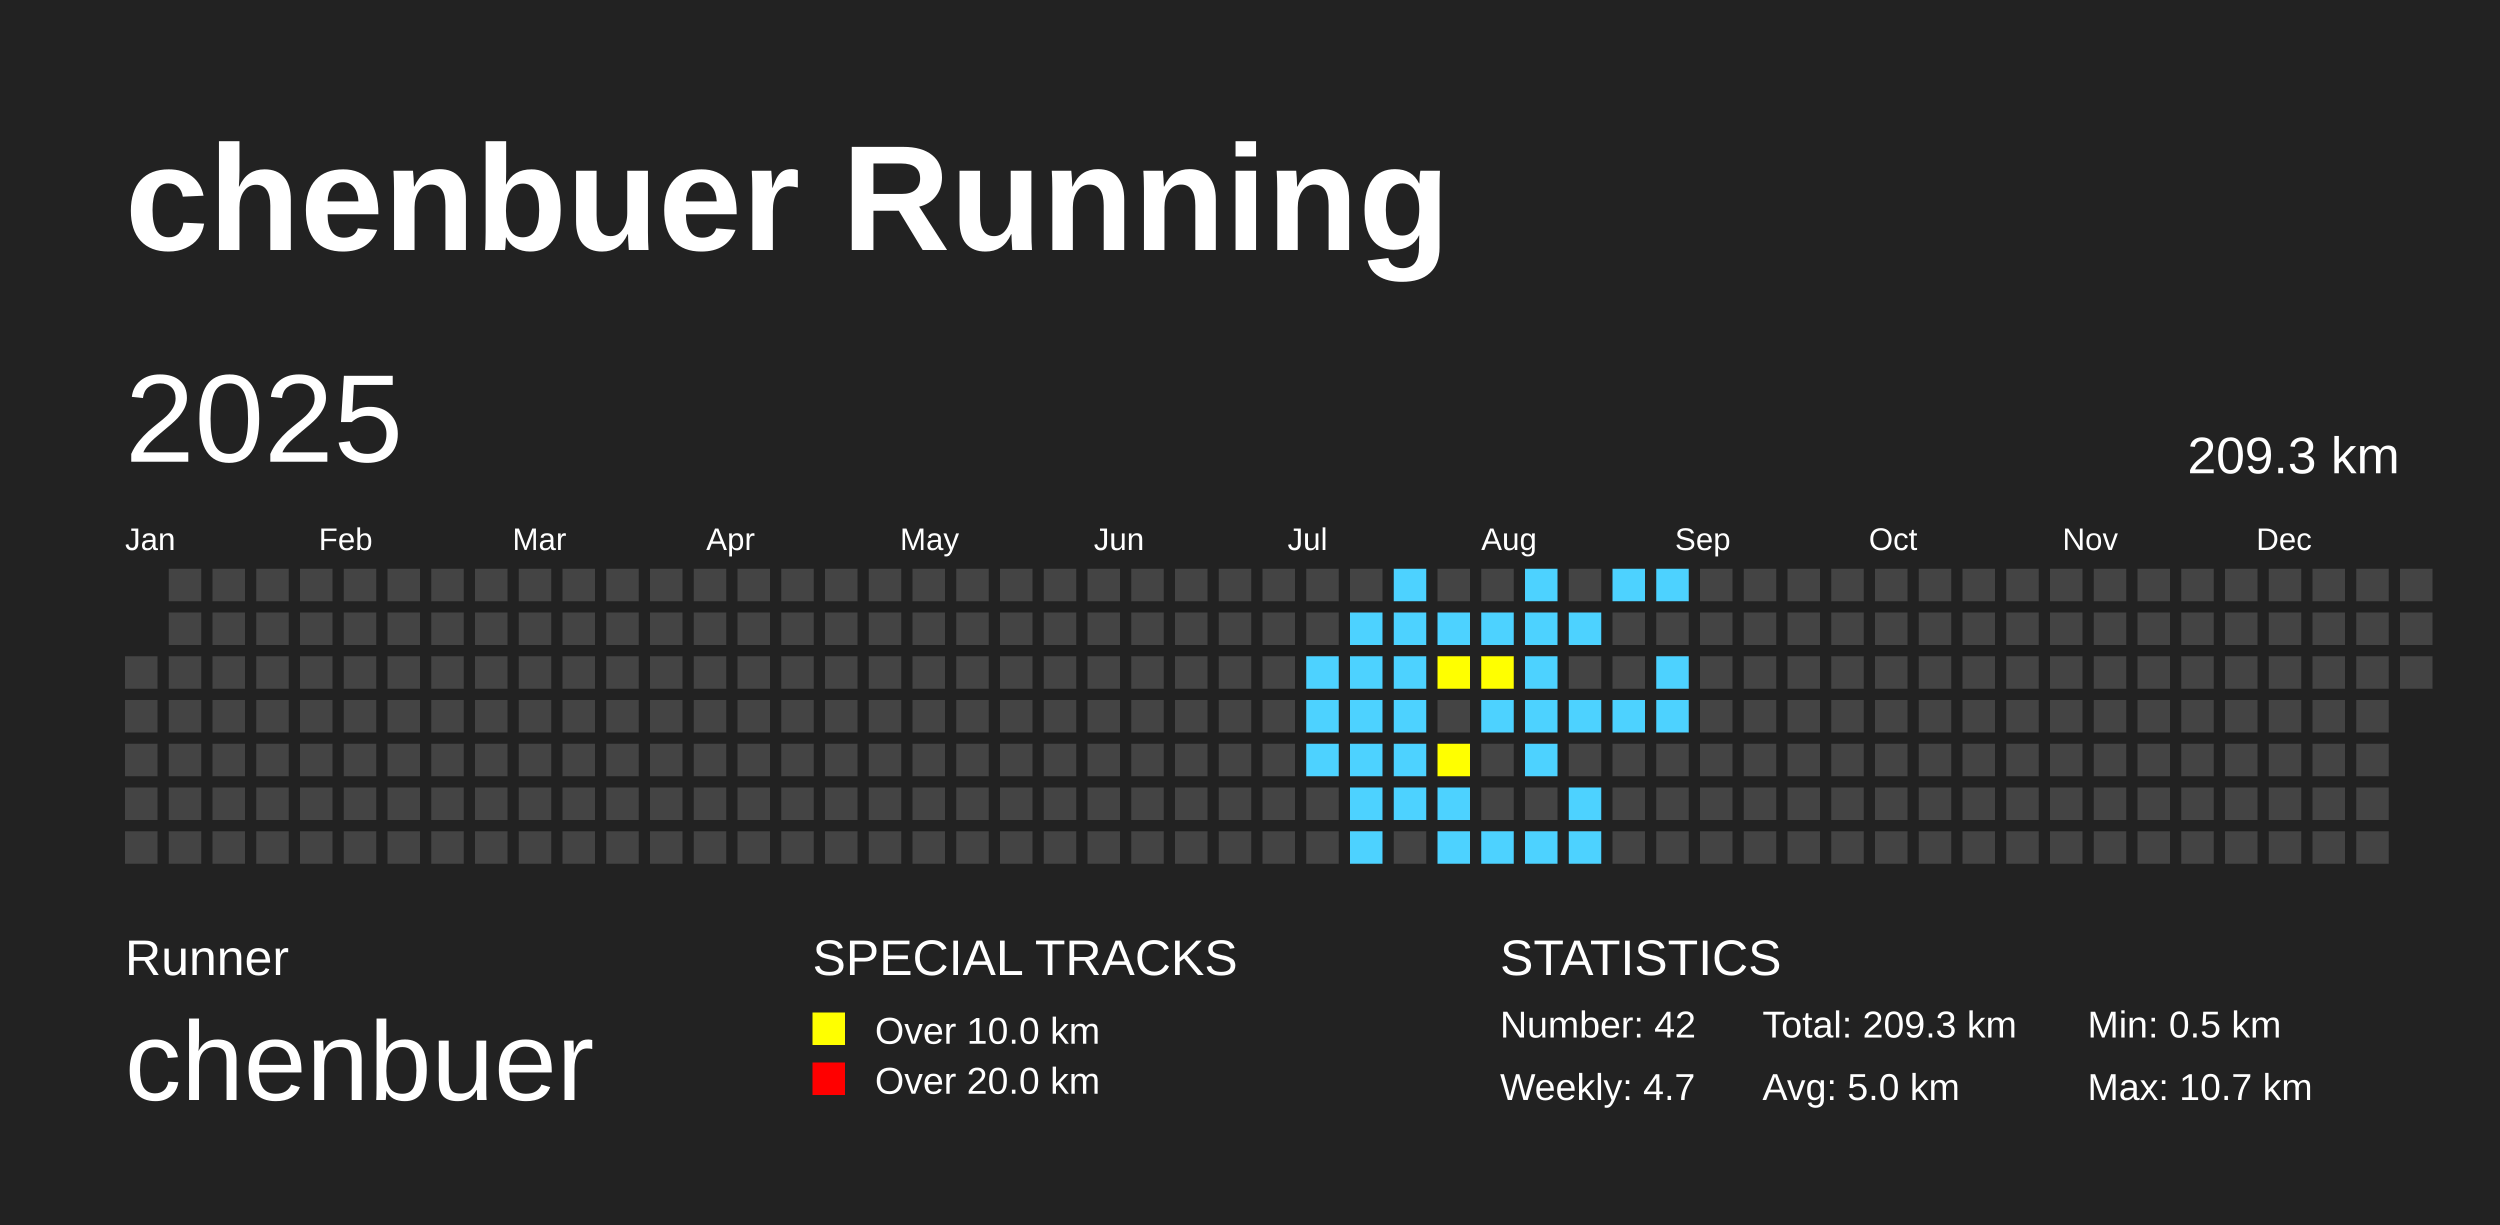
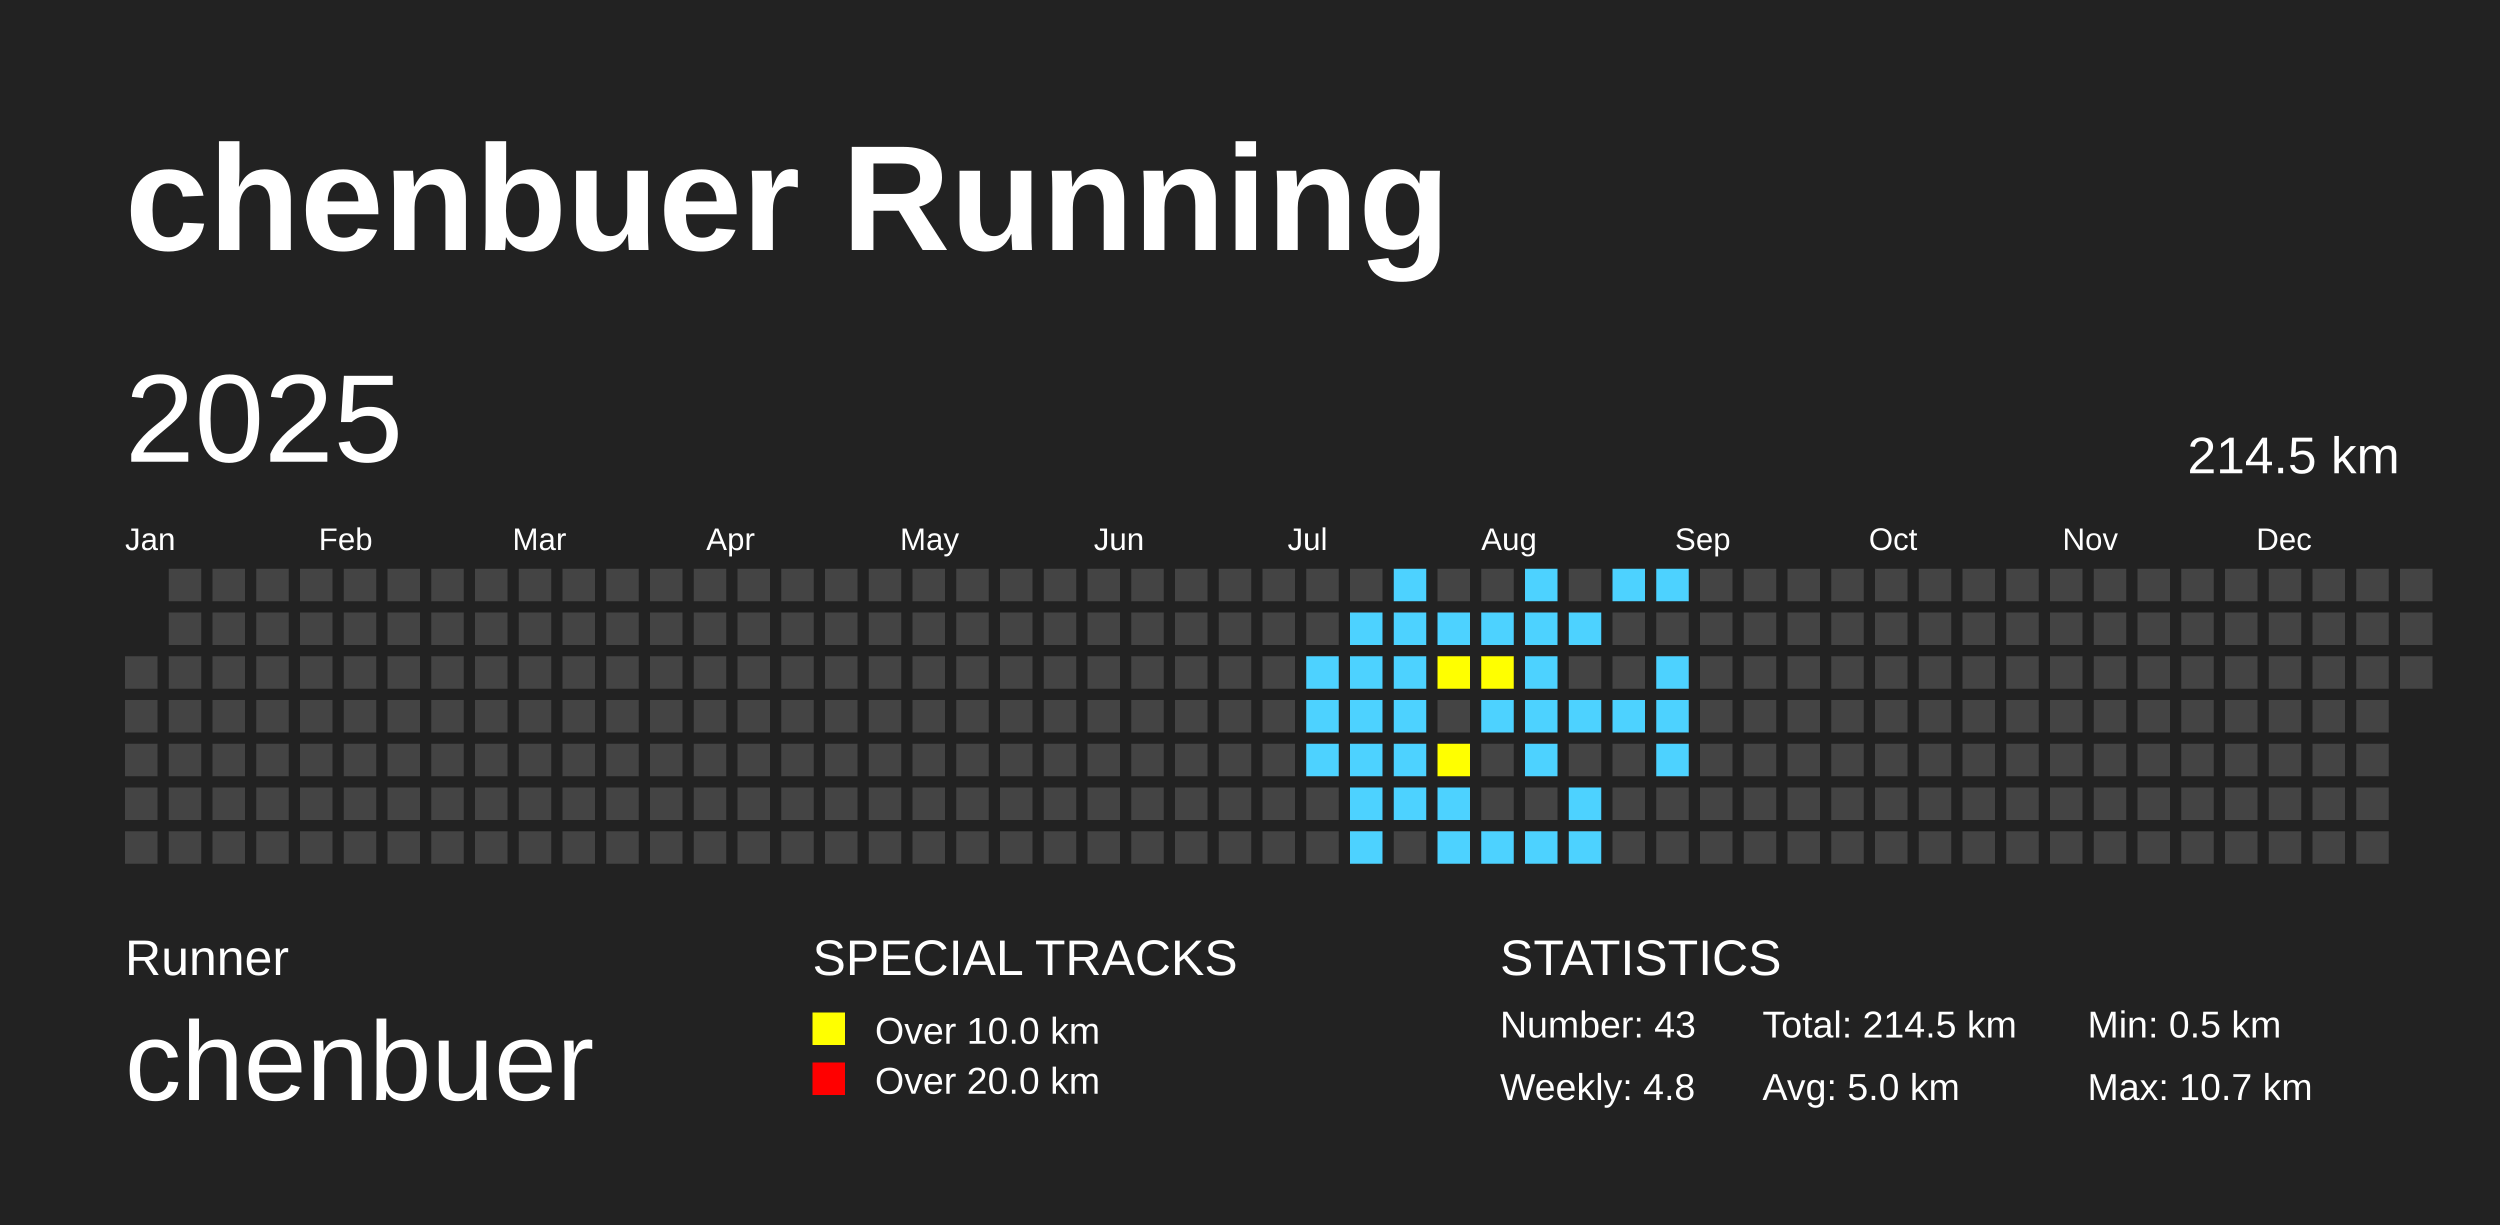
<svg xmlns="http://www.w3.org/2000/svg" baseProfile="full" height="98mm" version="1.1" viewBox="0,0,200,98" width="200mm">
  <defs />
  <rect fill="#222222" height="98" width="200" x="0" y="0" />
  <text fill="#FFFFFF" style="font-size:12px; font-family:Arial; font-weight:bold;" x="10" y="20">chenbuer Running</text>
  <text fill="#FFFFFF" style="font-size:4px; font-family:Arial" x="10" y="78">Runner</text>
  <text fill="#FFFFFF" style="font-size:9px; font-family:Arial" x="10" y="88">chenbuer</text>
  <text fill="#FFFFFF" style="font-size:4px; font-family:Arial" x="65" y="78">SPECIAL TRACKS</text>
  <rect fill="yellow" height="2.6" width="2.6" x="65" y="81" />
  <text fill="#FFFFFF" style="font-size:3px; font-family:Arial" x="70" y="83.5">Over 10.0 km</text>
  <rect fill="red" height="2.6" width="2.6" x="65" y="85" />
  <text fill="#FFFFFF" style="font-size:3px; font-family:Arial" x="70" y="87.5">Over 20.0 km</text>
  <text fill="#FFFFFF" style="font-size:4px; font-family:Arial" x="120" y="78">STATISTICS</text>
-   <text fill="#FFFFFF" style="font-size:3px; font-family:Arial" x="120" y="83">Number: 42</text>
-   <text fill="#FFFFFF" style="font-size:3px; font-family:Arial" x="120" y="88">Weekly: 4.7</text>
-   <text fill="#FFFFFF" style="font-size:3px; font-family:Arial" x="141" y="83">Total: 209.3 km</text>
+   <text fill="#FFFFFF" style="font-size:3px; font-family:Arial" x="120" y="83">Number: 43</text>
+   <text fill="#FFFFFF" style="font-size:3px; font-family:Arial" x="120" y="88">Weekly: 4.8</text>
+   <text fill="#FFFFFF" style="font-size:3px; font-family:Arial" x="141" y="83">Total: 214.5 km</text>
  <text fill="#FFFFFF" style="font-size:3px; font-family:Arial" x="141" y="88">Avg: 5.0 km</text>
  <text fill="#FFFFFF" style="font-size:3px; font-family:Arial" x="167" y="83">Min: 0.5 km</text>
  <text fill="#FFFFFF" style="font-size:3px; font-family:Arial" x="167" y="88">Max: 10.7 km</text>
  <text dominant-baseline="hanging" fill="#FFFFFF" style="font-size:10.0px; font-family:Arial;" x="10" y="30">2025</text>
-   <text dominant-baseline="hanging" fill="#FFFFFF" style="font-size:4.125px; font-family:Arial;" x="175" y="35">209.3 km</text>
+   <text dominant-baseline="hanging" fill="#FFFFFF" style="font-size:4.125px; font-family:Arial;" x="175" y="35">214.5 km</text>
  <text fill="#FFFFFF" style="font-size:2.5px; font-family:Arial" x="10.0" y="44">Jan</text>
  <text fill="#FFFFFF" style="font-size:2.5px; font-family:Arial" x="25.5" y="44">Feb</text>
  <text fill="#FFFFFF" style="font-size:2.5px; font-family:Arial" x="41.0" y="44">Mar</text>
  <text fill="#FFFFFF" style="font-size:2.5px; font-family:Arial" x="56.5" y="44">Apr</text>
  <text fill="#FFFFFF" style="font-size:2.5px; font-family:Arial" x="72.0" y="44">May</text>
  <text fill="#FFFFFF" style="font-size:2.5px; font-family:Arial" x="87.5" y="44">Jun</text>
  <text fill="#FFFFFF" style="font-size:2.5px; font-family:Arial" x="103.0" y="44">Jul</text>
  <text fill="#FFFFFF" style="font-size:2.5px; font-family:Arial" x="118.5" y="44">Aug</text>
  <text fill="#FFFFFF" style="font-size:2.5px; font-family:Arial" x="134.0" y="44">Sep</text>
  <text fill="#FFFFFF" style="font-size:2.5px; font-family:Arial" x="149.5" y="44">Oct</text>
  <text fill="#FFFFFF" style="font-size:2.5px; font-family:Arial" x="165.0" y="44">Nov</text>
  <text fill="#FFFFFF" style="font-size:2.5px; font-family:Arial" x="180.5" y="44">Dec</text>
  <rect fill="#444444" height="2.6" width="2.6" x="10.0" y="52.5" />
  <rect fill="#444444" height="2.6" width="2.6" x="10.0" y="56.0" />
  <rect fill="#444444" height="2.6" width="2.6" x="10.0" y="59.5" />
  <rect fill="#444444" height="2.6" width="2.6" x="10.0" y="63.0" />
  <rect fill="#444444" height="2.6" width="2.6" x="10.0" y="66.5" />
  <rect fill="#444444" height="2.6" width="2.6" x="13.5" y="45.5" />
  <rect fill="#444444" height="2.6" width="2.6" x="13.5" y="49.0" />
  <rect fill="#444444" height="2.6" width="2.6" x="13.5" y="52.5" />
  <rect fill="#444444" height="2.6" width="2.6" x="13.5" y="56.0" />
  <rect fill="#444444" height="2.6" width="2.6" x="13.5" y="59.5" />
  <rect fill="#444444" height="2.6" width="2.6" x="13.5" y="63.0" />
  <rect fill="#444444" height="2.6" width="2.6" x="13.5" y="66.5" />
  <rect fill="#444444" height="2.6" width="2.6" x="17.0" y="45.5" />
  <rect fill="#444444" height="2.6" width="2.6" x="17.0" y="49.0" />
  <rect fill="#444444" height="2.6" width="2.6" x="17.0" y="52.5" />
  <rect fill="#444444" height="2.6" width="2.6" x="17.0" y="56.0" />
  <rect fill="#444444" height="2.6" width="2.6" x="17.0" y="59.5" />
  <rect fill="#444444" height="2.6" width="2.6" x="17.0" y="63.0" />
  <rect fill="#444444" height="2.6" width="2.6" x="17.0" y="66.5" />
  <rect fill="#444444" height="2.6" width="2.6" x="20.5" y="45.5" />
  <rect fill="#444444" height="2.6" width="2.6" x="20.5" y="49.0" />
  <rect fill="#444444" height="2.6" width="2.6" x="20.5" y="52.5" />
  <rect fill="#444444" height="2.6" width="2.6" x="20.5" y="56.0" />
  <rect fill="#444444" height="2.6" width="2.6" x="20.5" y="59.5" />
  <rect fill="#444444" height="2.6" width="2.6" x="20.5" y="63.0" />
  <rect fill="#444444" height="2.6" width="2.6" x="20.5" y="66.5" />
  <rect fill="#444444" height="2.6" width="2.6" x="24.0" y="45.5" />
  <rect fill="#444444" height="2.6" width="2.6" x="24.0" y="49.0" />
  <rect fill="#444444" height="2.6" width="2.6" x="24.0" y="52.5" />
  <rect fill="#444444" height="2.6" width="2.6" x="24.0" y="56.0" />
  <rect fill="#444444" height="2.6" width="2.6" x="24.0" y="59.5" />
  <rect fill="#444444" height="2.6" width="2.6" x="24.0" y="63.0" />
  <rect fill="#444444" height="2.6" width="2.6" x="24.0" y="66.5" />
  <rect fill="#444444" height="2.6" width="2.6" x="27.5" y="45.5" />
  <rect fill="#444444" height="2.6" width="2.6" x="27.5" y="49.0" />
  <rect fill="#444444" height="2.6" width="2.6" x="27.5" y="52.5" />
  <rect fill="#444444" height="2.6" width="2.6" x="27.5" y="56.0" />
  <rect fill="#444444" height="2.6" width="2.6" x="27.5" y="59.5" />
  <rect fill="#444444" height="2.6" width="2.6" x="27.5" y="63.0" />
  <rect fill="#444444" height="2.6" width="2.6" x="27.5" y="66.5" />
  <rect fill="#444444" height="2.6" width="2.6" x="31.0" y="45.5" />
  <rect fill="#444444" height="2.6" width="2.6" x="31.0" y="49.0" />
  <rect fill="#444444" height="2.6" width="2.6" x="31.0" y="52.5" />
  <rect fill="#444444" height="2.6" width="2.6" x="31.0" y="56.0" />
  <rect fill="#444444" height="2.6" width="2.6" x="31.0" y="59.5" />
  <rect fill="#444444" height="2.6" width="2.6" x="31.0" y="63.0" />
  <rect fill="#444444" height="2.6" width="2.6" x="31.0" y="66.5" />
  <rect fill="#444444" height="2.6" width="2.6" x="34.5" y="45.5" />
  <rect fill="#444444" height="2.6" width="2.6" x="34.5" y="49.0" />
  <rect fill="#444444" height="2.6" width="2.6" x="34.5" y="52.5" />
  <rect fill="#444444" height="2.6" width="2.6" x="34.5" y="56.0" />
  <rect fill="#444444" height="2.6" width="2.6" x="34.5" y="59.5" />
  <rect fill="#444444" height="2.6" width="2.6" x="34.5" y="63.0" />
  <rect fill="#444444" height="2.6" width="2.6" x="34.5" y="66.5" />
  <rect fill="#444444" height="2.6" width="2.6" x="38.0" y="45.5" />
  <rect fill="#444444" height="2.6" width="2.6" x="38.0" y="49.0" />
  <rect fill="#444444" height="2.6" width="2.6" x="38.0" y="52.5" />
  <rect fill="#444444" height="2.6" width="2.6" x="38.0" y="56.0" />
  <rect fill="#444444" height="2.6" width="2.6" x="38.0" y="59.5" />
  <rect fill="#444444" height="2.6" width="2.6" x="38.0" y="63.0" />
  <rect fill="#444444" height="2.6" width="2.6" x="38.0" y="66.5" />
  <rect fill="#444444" height="2.6" width="2.6" x="41.5" y="45.5" />
  <rect fill="#444444" height="2.6" width="2.6" x="41.5" y="49.0" />
  <rect fill="#444444" height="2.6" width="2.6" x="41.5" y="52.5" />
  <rect fill="#444444" height="2.6" width="2.6" x="41.5" y="56.0" />
  <rect fill="#444444" height="2.6" width="2.6" x="41.5" y="59.5" />
  <rect fill="#444444" height="2.6" width="2.6" x="41.5" y="63.0" />
  <rect fill="#444444" height="2.6" width="2.6" x="41.5" y="66.5" />
  <rect fill="#444444" height="2.6" width="2.6" x="45.0" y="45.5" />
  <rect fill="#444444" height="2.6" width="2.6" x="45.0" y="49.0" />
  <rect fill="#444444" height="2.6" width="2.6" x="45.0" y="52.5" />
  <rect fill="#444444" height="2.6" width="2.6" x="45.0" y="56.0" />
  <rect fill="#444444" height="2.6" width="2.6" x="45.0" y="59.5" />
  <rect fill="#444444" height="2.6" width="2.6" x="45.0" y="63.0" />
  <rect fill="#444444" height="2.6" width="2.6" x="45.0" y="66.5" />
  <rect fill="#444444" height="2.6" width="2.6" x="48.5" y="45.5" />
  <rect fill="#444444" height="2.6" width="2.6" x="48.5" y="49.0" />
  <rect fill="#444444" height="2.6" width="2.6" x="48.5" y="52.5" />
  <rect fill="#444444" height="2.6" width="2.6" x="48.5" y="56.0" />
  <rect fill="#444444" height="2.6" width="2.6" x="48.5" y="59.5" />
  <rect fill="#444444" height="2.6" width="2.6" x="48.5" y="63.0" />
  <rect fill="#444444" height="2.6" width="2.6" x="48.5" y="66.5" />
  <rect fill="#444444" height="2.6" width="2.6" x="52.0" y="45.5" />
  <rect fill="#444444" height="2.6" width="2.6" x="52.0" y="49.0" />
  <rect fill="#444444" height="2.6" width="2.6" x="52.0" y="52.5" />
  <rect fill="#444444" height="2.6" width="2.6" x="52.0" y="56.0" />
  <rect fill="#444444" height="2.6" width="2.6" x="52.0" y="59.5" />
  <rect fill="#444444" height="2.6" width="2.6" x="52.0" y="63.0" />
  <rect fill="#444444" height="2.6" width="2.6" x="52.0" y="66.5" />
  <rect fill="#444444" height="2.6" width="2.6" x="55.5" y="45.5" />
  <rect fill="#444444" height="2.6" width="2.6" x="55.5" y="49.0" />
  <rect fill="#444444" height="2.6" width="2.6" x="55.5" y="52.5" />
  <rect fill="#444444" height="2.6" width="2.6" x="55.5" y="56.0" />
  <rect fill="#444444" height="2.6" width="2.6" x="55.5" y="59.5" />
  <rect fill="#444444" height="2.6" width="2.6" x="55.5" y="63.0" />
  <rect fill="#444444" height="2.6" width="2.6" x="55.5" y="66.5" />
  <rect fill="#444444" height="2.6" width="2.6" x="59.0" y="45.5" />
  <rect fill="#444444" height="2.6" width="2.6" x="59.0" y="49.0" />
  <rect fill="#444444" height="2.6" width="2.6" x="59.0" y="52.5" />
  <rect fill="#444444" height="2.6" width="2.6" x="59.0" y="56.0" />
  <rect fill="#444444" height="2.6" width="2.6" x="59.0" y="59.5" />
  <rect fill="#444444" height="2.6" width="2.6" x="59.0" y="63.0" />
  <rect fill="#444444" height="2.6" width="2.6" x="59.0" y="66.5" />
  <rect fill="#444444" height="2.6" width="2.6" x="62.5" y="45.5" />
  <rect fill="#444444" height="2.6" width="2.6" x="62.5" y="49.0" />
  <rect fill="#444444" height="2.6" width="2.6" x="62.5" y="52.5" />
  <rect fill="#444444" height="2.6" width="2.6" x="62.5" y="56.0" />
  <rect fill="#444444" height="2.6" width="2.6" x="62.5" y="59.5" />
  <rect fill="#444444" height="2.6" width="2.6" x="62.5" y="63.0" />
  <rect fill="#444444" height="2.6" width="2.6" x="62.5" y="66.5" />
  <rect fill="#444444" height="2.6" width="2.6" x="66.0" y="45.5" />
  <rect fill="#444444" height="2.6" width="2.6" x="66.0" y="49.0" />
  <rect fill="#444444" height="2.6" width="2.6" x="66.0" y="52.5" />
  <rect fill="#444444" height="2.6" width="2.6" x="66.0" y="56.0" />
  <rect fill="#444444" height="2.6" width="2.6" x="66.0" y="59.5" />
  <rect fill="#444444" height="2.6" width="2.6" x="66.0" y="63.0" />
  <rect fill="#444444" height="2.6" width="2.6" x="66.0" y="66.5" />
  <rect fill="#444444" height="2.6" width="2.6" x="69.5" y="45.5" />
  <rect fill="#444444" height="2.6" width="2.6" x="69.5" y="49.0" />
  <rect fill="#444444" height="2.6" width="2.6" x="69.5" y="52.5" />
  <rect fill="#444444" height="2.6" width="2.6" x="69.5" y="56.0" />
  <rect fill="#444444" height="2.6" width="2.6" x="69.5" y="59.5" />
  <rect fill="#444444" height="2.6" width="2.6" x="69.5" y="63.0" />
  <rect fill="#444444" height="2.6" width="2.6" x="69.5" y="66.5" />
  <rect fill="#444444" height="2.6" width="2.6" x="73.0" y="45.5" />
  <rect fill="#444444" height="2.6" width="2.6" x="73.0" y="49.0" />
  <rect fill="#444444" height="2.6" width="2.6" x="73.0" y="52.5" />
  <rect fill="#444444" height="2.6" width="2.6" x="73.0" y="56.0" />
  <rect fill="#444444" height="2.6" width="2.6" x="73.0" y="59.5" />
  <rect fill="#444444" height="2.6" width="2.6" x="73.0" y="63.0" />
  <rect fill="#444444" height="2.6" width="2.6" x="73.0" y="66.5" />
  <rect fill="#444444" height="2.6" width="2.6" x="76.5" y="45.5" />
  <rect fill="#444444" height="2.6" width="2.6" x="76.5" y="49.0" />
  <rect fill="#444444" height="2.6" width="2.6" x="76.5" y="52.5" />
  <rect fill="#444444" height="2.6" width="2.6" x="76.5" y="56.0" />
  <rect fill="#444444" height="2.6" width="2.6" x="76.5" y="59.5" />
  <rect fill="#444444" height="2.6" width="2.6" x="76.5" y="63.0" />
  <rect fill="#444444" height="2.6" width="2.6" x="76.5" y="66.5" />
  <rect fill="#444444" height="2.6" width="2.6" x="80.0" y="45.5" />
  <rect fill="#444444" height="2.6" width="2.6" x="80.0" y="49.0" />
  <rect fill="#444444" height="2.6" width="2.6" x="80.0" y="52.5" />
  <rect fill="#444444" height="2.6" width="2.6" x="80.0" y="56.0" />
  <rect fill="#444444" height="2.6" width="2.6" x="80.0" y="59.5" />
  <rect fill="#444444" height="2.6" width="2.6" x="80.0" y="63.0" />
  <rect fill="#444444" height="2.6" width="2.6" x="80.0" y="66.5" />
  <rect fill="#444444" height="2.6" width="2.6" x="83.5" y="45.5" />
  <rect fill="#444444" height="2.6" width="2.6" x="83.5" y="49.0" />
  <rect fill="#444444" height="2.6" width="2.6" x="83.5" y="52.5" />
  <rect fill="#444444" height="2.6" width="2.6" x="83.5" y="56.0" />
  <rect fill="#444444" height="2.6" width="2.6" x="83.5" y="59.5" />
  <rect fill="#444444" height="2.6" width="2.6" x="83.5" y="63.0" />
  <rect fill="#444444" height="2.6" width="2.6" x="83.5" y="66.5" />
  <rect fill="#444444" height="2.6" width="2.6" x="87.0" y="45.5" />
  <rect fill="#444444" height="2.6" width="2.6" x="87.0" y="49.0" />
  <rect fill="#444444" height="2.6" width="2.6" x="87.0" y="52.5" />
  <rect fill="#444444" height="2.6" width="2.6" x="87.0" y="56.0" />
  <rect fill="#444444" height="2.6" width="2.6" x="87.0" y="59.5" />
  <rect fill="#444444" height="2.6" width="2.6" x="87.0" y="63.0" />
  <rect fill="#444444" height="2.6" width="2.6" x="87.0" y="66.5" />
  <rect fill="#444444" height="2.6" width="2.6" x="90.5" y="45.5" />
  <rect fill="#444444" height="2.6" width="2.6" x="90.5" y="49.0" />
  <rect fill="#444444" height="2.6" width="2.6" x="90.5" y="52.5" />
  <rect fill="#444444" height="2.6" width="2.6" x="90.5" y="56.0" />
  <rect fill="#444444" height="2.6" width="2.6" x="90.5" y="59.5" />
  <rect fill="#444444" height="2.6" width="2.6" x="90.5" y="63.0" />
  <rect fill="#444444" height="2.6" width="2.6" x="90.5" y="66.5" />
  <rect fill="#444444" height="2.6" width="2.6" x="94.0" y="45.5" />
  <rect fill="#444444" height="2.6" width="2.6" x="94.0" y="49.0" />
  <rect fill="#444444" height="2.6" width="2.6" x="94.0" y="52.5" />
  <rect fill="#444444" height="2.6" width="2.6" x="94.0" y="56.0" />
  <rect fill="#444444" height="2.6" width="2.6" x="94.0" y="59.5" />
  <rect fill="#444444" height="2.6" width="2.6" x="94.0" y="63.0" />
  <rect fill="#444444" height="2.6" width="2.6" x="94.0" y="66.5" />
  <rect fill="#444444" height="2.6" width="2.6" x="97.5" y="45.5" />
  <rect fill="#444444" height="2.6" width="2.6" x="97.5" y="49.0" />
  <rect fill="#444444" height="2.6" width="2.6" x="97.5" y="52.5" />
  <rect fill="#444444" height="2.6" width="2.6" x="97.5" y="56.0" />
  <rect fill="#444444" height="2.6" width="2.6" x="97.5" y="59.5" />
  <rect fill="#444444" height="2.6" width="2.6" x="97.5" y="63.0" />
  <rect fill="#444444" height="2.6" width="2.6" x="97.5" y="66.5" />
  <rect fill="#444444" height="2.6" width="2.6" x="101.0" y="45.5" />
  <rect fill="#444444" height="2.6" width="2.6" x="101.0" y="49.0" />
  <rect fill="#444444" height="2.6" width="2.6" x="101.0" y="52.5" />
  <rect fill="#444444" height="2.6" width="2.6" x="101.0" y="56.0" />
  <rect fill="#444444" height="2.6" width="2.6" x="101.0" y="59.5" />
  <rect fill="#444444" height="2.6" width="2.6" x="101.0" y="63.0" />
  <rect fill="#444444" height="2.6" width="2.6" x="101.0" y="66.5" />
  <rect fill="#444444" height="2.6" width="2.6" x="104.5" y="45.5" />
  <rect fill="#444444" height="2.6" width="2.6" x="104.5" y="49.0" />
  <rect fill="#4DD2FF" height="2.6" width="2.6" x="104.5" y="52.5" />
  <rect fill="#4DD2FF" height="2.6" width="2.6" x="104.5" y="56.0" />
  <rect fill="#4DD2FF" height="2.6" width="2.6" x="104.5" y="59.5" />
  <rect fill="#444444" height="2.6" width="2.6" x="104.5" y="63.0" />
  <rect fill="#444444" height="2.6" width="2.6" x="104.5" y="66.5" />
  <rect fill="#444444" height="2.6" width="2.6" x="108.0" y="45.5" />
  <rect fill="#4DD2FF" height="2.6" width="2.6" x="108.0" y="49.0" />
  <rect fill="#4DD2FF" height="2.6" width="2.6" x="108.0" y="52.5" />
  <rect fill="#4DD2FF" height="2.6" width="2.6" x="108.0" y="56.0" />
  <rect fill="#4DD2FF" height="2.6" width="2.6" x="108.0" y="59.5" />
  <rect fill="#4DD2FF" height="2.6" width="2.6" x="108.0" y="63.0" />
  <rect fill="#4DD2FF" height="2.6" width="2.6" x="108.0" y="66.5" />
  <rect fill="#4DD2FF" height="2.6" width="2.6" x="111.5" y="45.5" />
  <rect fill="#4DD2FF" height="2.6" width="2.6" x="111.5" y="49.0" />
  <rect fill="#4DD2FF" height="2.6" width="2.6" x="111.5" y="52.5" />
  <rect fill="#4DD2FF" height="2.6" width="2.6" x="111.5" y="56.0" />
  <rect fill="#4DD2FF" height="2.6" width="2.6" x="111.5" y="59.5" />
  <rect fill="#4DD2FF" height="2.6" width="2.6" x="111.5" y="63.0" />
  <rect fill="#444444" height="2.6" width="2.6" x="111.5" y="66.5" />
  <rect fill="#444444" height="2.6" width="2.6" x="115.0" y="45.5" />
  <rect fill="#4DD2FF" height="2.6" width="2.6" x="115.0" y="49.0" />
  <rect fill="yellow" height="2.6" width="2.6" x="115.0" y="52.5" />
  <rect fill="#444444" height="2.6" width="2.6" x="115.0" y="56.0" />
  <rect fill="yellow" height="2.6" width="2.6" x="115.0" y="59.5" />
  <rect fill="#4DD2FF" height="2.6" width="2.6" x="115.0" y="63.0" />
  <rect fill="#4DD2FF" height="2.6" width="2.6" x="115.0" y="66.5" />
  <rect fill="#444444" height="2.6" width="2.6" x="118.5" y="45.5" />
  <rect fill="#4DD2FF" height="2.6" width="2.6" x="118.5" y="49.0" />
  <rect fill="yellow" height="2.6" width="2.6" x="118.5" y="52.5" />
  <rect fill="#4DD2FF" height="2.6" width="2.6" x="118.5" y="56.0" />
  <rect fill="#444444" height="2.6" width="2.6" x="118.5" y="59.5" />
  <rect fill="#444444" height="2.6" width="2.6" x="118.5" y="63.0" />
  <rect fill="#4DD2FF" height="2.6" width="2.6" x="118.5" y="66.5" />
  <rect fill="#4DD2FF" height="2.6" width="2.6" x="122.0" y="45.5" />
  <rect fill="#4DD2FF" height="2.6" width="2.6" x="122.0" y="49.0" />
  <rect fill="#4DD2FF" height="2.6" width="2.6" x="122.0" y="52.5" />
  <rect fill="#4DD2FF" height="2.6" width="2.6" x="122.0" y="56.0" />
  <rect fill="#4DD2FF" height="2.6" width="2.6" x="122.0" y="59.5" />
  <rect fill="#444444" height="2.6" width="2.6" x="122.0" y="63.0" />
  <rect fill="#4DD2FF" height="2.6" width="2.6" x="122.0" y="66.5" />
  <rect fill="#444444" height="2.6" width="2.6" x="125.5" y="45.5" />
  <rect fill="#4DD2FF" height="2.6" width="2.6" x="125.5" y="49.0" />
  <rect fill="#444444" height="2.6" width="2.6" x="125.5" y="52.5" />
  <rect fill="#4DD2FF" height="2.6" width="2.6" x="125.5" y="56.0" />
  <rect fill="#444444" height="2.6" width="2.6" x="125.5" y="59.5" />
  <rect fill="#4DD2FF" height="2.6" width="2.6" x="125.5" y="63.0" />
  <rect fill="#4DD2FF" height="2.6" width="2.6" x="125.5" y="66.5" />
  <rect fill="#4DD2FF" height="2.6" width="2.6" x="129.0" y="45.5" />
  <rect fill="#444444" height="2.6" width="2.6" x="129.0" y="49.0" />
  <rect fill="#444444" height="2.6" width="2.6" x="129.0" y="52.5" />
  <rect fill="#4DD2FF" height="2.6" width="2.6" x="129.0" y="56.0" />
  <rect fill="#444444" height="2.6" width="2.6" x="129.0" y="59.5" />
  <rect fill="#444444" height="2.6" width="2.6" x="129.0" y="63.0" />
  <rect fill="#444444" height="2.6" width="2.6" x="129.0" y="66.5" />
  <rect fill="#4DD2FF" height="2.6" width="2.6" x="132.5" y="45.5" />
  <rect fill="#444444" height="2.6" width="2.6" x="132.5" y="49.0" />
  <rect fill="#4DD2FF" height="2.6" width="2.6" x="132.5" y="52.5" />
  <rect fill="#4DD2FF" height="2.6" width="2.6" x="132.5" y="56.0" />
-   <rect fill="#444444" height="2.6" width="2.6" x="132.5" y="59.5" />
+   <rect fill="#4DD2FF" height="2.6" width="2.6" x="132.5" y="59.5" />
  <rect fill="#444444" height="2.6" width="2.6" x="132.5" y="63.0" />
  <rect fill="#444444" height="2.6" width="2.6" x="132.5" y="66.5" />
  <rect fill="#444444" height="2.6" width="2.6" x="136.0" y="45.5" />
  <rect fill="#444444" height="2.6" width="2.6" x="136.0" y="49.0" />
  <rect fill="#444444" height="2.6" width="2.6" x="136.0" y="52.5" />
  <rect fill="#444444" height="2.6" width="2.6" x="136.0" y="56.0" />
  <rect fill="#444444" height="2.6" width="2.6" x="136.0" y="59.5" />
  <rect fill="#444444" height="2.6" width="2.6" x="136.0" y="63.0" />
  <rect fill="#444444" height="2.6" width="2.6" x="136.0" y="66.5" />
  <rect fill="#444444" height="2.6" width="2.6" x="139.5" y="45.5" />
  <rect fill="#444444" height="2.6" width="2.6" x="139.5" y="49.0" />
  <rect fill="#444444" height="2.6" width="2.6" x="139.5" y="52.5" />
  <rect fill="#444444" height="2.6" width="2.6" x="139.5" y="56.0" />
  <rect fill="#444444" height="2.6" width="2.6" x="139.5" y="59.5" />
  <rect fill="#444444" height="2.6" width="2.6" x="139.5" y="63.0" />
  <rect fill="#444444" height="2.6" width="2.6" x="139.5" y="66.5" />
  <rect fill="#444444" height="2.6" width="2.6" x="143.0" y="45.5" />
  <rect fill="#444444" height="2.6" width="2.6" x="143.0" y="49.0" />
  <rect fill="#444444" height="2.6" width="2.6" x="143.0" y="52.5" />
  <rect fill="#444444" height="2.6" width="2.6" x="143.0" y="56.0" />
  <rect fill="#444444" height="2.6" width="2.6" x="143.0" y="59.5" />
  <rect fill="#444444" height="2.6" width="2.6" x="143.0" y="63.0" />
  <rect fill="#444444" height="2.6" width="2.6" x="143.0" y="66.5" />
  <rect fill="#444444" height="2.6" width="2.6" x="146.5" y="45.5" />
  <rect fill="#444444" height="2.6" width="2.6" x="146.5" y="49.0" />
  <rect fill="#444444" height="2.6" width="2.6" x="146.5" y="52.5" />
  <rect fill="#444444" height="2.6" width="2.6" x="146.5" y="56.0" />
  <rect fill="#444444" height="2.6" width="2.6" x="146.5" y="59.5" />
  <rect fill="#444444" height="2.6" width="2.6" x="146.5" y="63.0" />
  <rect fill="#444444" height="2.6" width="2.6" x="146.5" y="66.5" />
  <rect fill="#444444" height="2.6" width="2.6" x="150.0" y="45.5" />
  <rect fill="#444444" height="2.6" width="2.6" x="150.0" y="49.0" />
  <rect fill="#444444" height="2.6" width="2.6" x="150.0" y="52.5" />
  <rect fill="#444444" height="2.6" width="2.6" x="150.0" y="56.0" />
  <rect fill="#444444" height="2.6" width="2.6" x="150.0" y="59.5" />
  <rect fill="#444444" height="2.6" width="2.6" x="150.0" y="63.0" />
  <rect fill="#444444" height="2.6" width="2.6" x="150.0" y="66.5" />
  <rect fill="#444444" height="2.6" width="2.6" x="153.5" y="45.5" />
  <rect fill="#444444" height="2.6" width="2.6" x="153.5" y="49.0" />
  <rect fill="#444444" height="2.6" width="2.6" x="153.5" y="52.5" />
  <rect fill="#444444" height="2.6" width="2.6" x="153.5" y="56.0" />
  <rect fill="#444444" height="2.6" width="2.6" x="153.5" y="59.5" />
  <rect fill="#444444" height="2.6" width="2.6" x="153.5" y="63.0" />
  <rect fill="#444444" height="2.6" width="2.6" x="153.5" y="66.5" />
  <rect fill="#444444" height="2.6" width="2.6" x="157.0" y="45.5" />
  <rect fill="#444444" height="2.6" width="2.6" x="157.0" y="49.0" />
  <rect fill="#444444" height="2.6" width="2.6" x="157.0" y="52.5" />
  <rect fill="#444444" height="2.6" width="2.6" x="157.0" y="56.0" />
  <rect fill="#444444" height="2.6" width="2.6" x="157.0" y="59.5" />
  <rect fill="#444444" height="2.6" width="2.6" x="157.0" y="63.0" />
  <rect fill="#444444" height="2.6" width="2.6" x="157.0" y="66.5" />
  <rect fill="#444444" height="2.6" width="2.6" x="160.5" y="45.5" />
  <rect fill="#444444" height="2.6" width="2.6" x="160.5" y="49.0" />
  <rect fill="#444444" height="2.6" width="2.6" x="160.5" y="52.5" />
  <rect fill="#444444" height="2.6" width="2.6" x="160.5" y="56.0" />
  <rect fill="#444444" height="2.6" width="2.6" x="160.5" y="59.5" />
  <rect fill="#444444" height="2.6" width="2.6" x="160.5" y="63.0" />
  <rect fill="#444444" height="2.6" width="2.6" x="160.5" y="66.5" />
  <rect fill="#444444" height="2.6" width="2.6" x="164.0" y="45.5" />
  <rect fill="#444444" height="2.6" width="2.6" x="164.0" y="49.0" />
  <rect fill="#444444" height="2.6" width="2.6" x="164.0" y="52.5" />
  <rect fill="#444444" height="2.6" width="2.6" x="164.0" y="56.0" />
  <rect fill="#444444" height="2.6" width="2.6" x="164.0" y="59.5" />
  <rect fill="#444444" height="2.6" width="2.6" x="164.0" y="63.0" />
  <rect fill="#444444" height="2.6" width="2.6" x="164.0" y="66.5" />
  <rect fill="#444444" height="2.6" width="2.6" x="167.5" y="45.5" />
  <rect fill="#444444" height="2.6" width="2.6" x="167.5" y="49.0" />
  <rect fill="#444444" height="2.6" width="2.6" x="167.5" y="52.5" />
  <rect fill="#444444" height="2.6" width="2.6" x="167.5" y="56.0" />
  <rect fill="#444444" height="2.6" width="2.6" x="167.5" y="59.5" />
  <rect fill="#444444" height="2.6" width="2.6" x="167.5" y="63.0" />
  <rect fill="#444444" height="2.6" width="2.6" x="167.5" y="66.5" />
  <rect fill="#444444" height="2.6" width="2.6" x="171.0" y="45.5" />
  <rect fill="#444444" height="2.6" width="2.6" x="171.0" y="49.0" />
  <rect fill="#444444" height="2.6" width="2.6" x="171.0" y="52.5" />
  <rect fill="#444444" height="2.6" width="2.6" x="171.0" y="56.0" />
  <rect fill="#444444" height="2.6" width="2.6" x="171.0" y="59.5" />
  <rect fill="#444444" height="2.6" width="2.6" x="171.0" y="63.0" />
  <rect fill="#444444" height="2.6" width="2.6" x="171.0" y="66.5" />
  <rect fill="#444444" height="2.6" width="2.6" x="174.5" y="45.5" />
  <rect fill="#444444" height="2.6" width="2.6" x="174.5" y="49.0" />
  <rect fill="#444444" height="2.6" width="2.6" x="174.5" y="52.5" />
  <rect fill="#444444" height="2.6" width="2.6" x="174.5" y="56.0" />
  <rect fill="#444444" height="2.6" width="2.6" x="174.5" y="59.5" />
  <rect fill="#444444" height="2.6" width="2.6" x="174.5" y="63.0" />
  <rect fill="#444444" height="2.6" width="2.6" x="174.5" y="66.5" />
  <rect fill="#444444" height="2.6" width="2.6" x="178.0" y="45.5" />
  <rect fill="#444444" height="2.6" width="2.6" x="178.0" y="49.0" />
  <rect fill="#444444" height="2.6" width="2.6" x="178.0" y="52.5" />
  <rect fill="#444444" height="2.6" width="2.6" x="178.0" y="56.0" />
  <rect fill="#444444" height="2.6" width="2.6" x="178.0" y="59.5" />
  <rect fill="#444444" height="2.6" width="2.6" x="178.0" y="63.0" />
  <rect fill="#444444" height="2.6" width="2.6" x="178.0" y="66.5" />
  <rect fill="#444444" height="2.6" width="2.6" x="181.5" y="45.5" />
  <rect fill="#444444" height="2.6" width="2.6" x="181.5" y="49.0" />
  <rect fill="#444444" height="2.6" width="2.6" x="181.5" y="52.5" />
  <rect fill="#444444" height="2.6" width="2.6" x="181.5" y="56.0" />
  <rect fill="#444444" height="2.6" width="2.6" x="181.5" y="59.5" />
  <rect fill="#444444" height="2.6" width="2.6" x="181.5" y="63.0" />
  <rect fill="#444444" height="2.6" width="2.6" x="181.5" y="66.5" />
  <rect fill="#444444" height="2.6" width="2.6" x="185.0" y="45.5" />
  <rect fill="#444444" height="2.6" width="2.6" x="185.0" y="49.0" />
  <rect fill="#444444" height="2.6" width="2.6" x="185.0" y="52.5" />
  <rect fill="#444444" height="2.6" width="2.6" x="185.0" y="56.0" />
  <rect fill="#444444" height="2.6" width="2.6" x="185.0" y="59.5" />
  <rect fill="#444444" height="2.6" width="2.6" x="185.0" y="63.0" />
  <rect fill="#444444" height="2.6" width="2.6" x="185.0" y="66.5" />
  <rect fill="#444444" height="2.6" width="2.6" x="188.5" y="45.5" />
  <rect fill="#444444" height="2.6" width="2.6" x="188.5" y="49.0" />
  <rect fill="#444444" height="2.6" width="2.6" x="188.5" y="52.5" />
  <rect fill="#444444" height="2.6" width="2.6" x="188.5" y="56.0" />
  <rect fill="#444444" height="2.6" width="2.6" x="188.5" y="59.5" />
  <rect fill="#444444" height="2.6" width="2.6" x="188.5" y="63.0" />
  <rect fill="#444444" height="2.6" width="2.6" x="188.5" y="66.5" />
  <rect fill="#444444" height="2.6" width="2.6" x="192.0" y="45.5" />
  <rect fill="#444444" height="2.6" width="2.6" x="192.0" y="49.0" />
  <rect fill="#444444" height="2.6" width="2.6" x="192.0" y="52.5" />
</svg>
